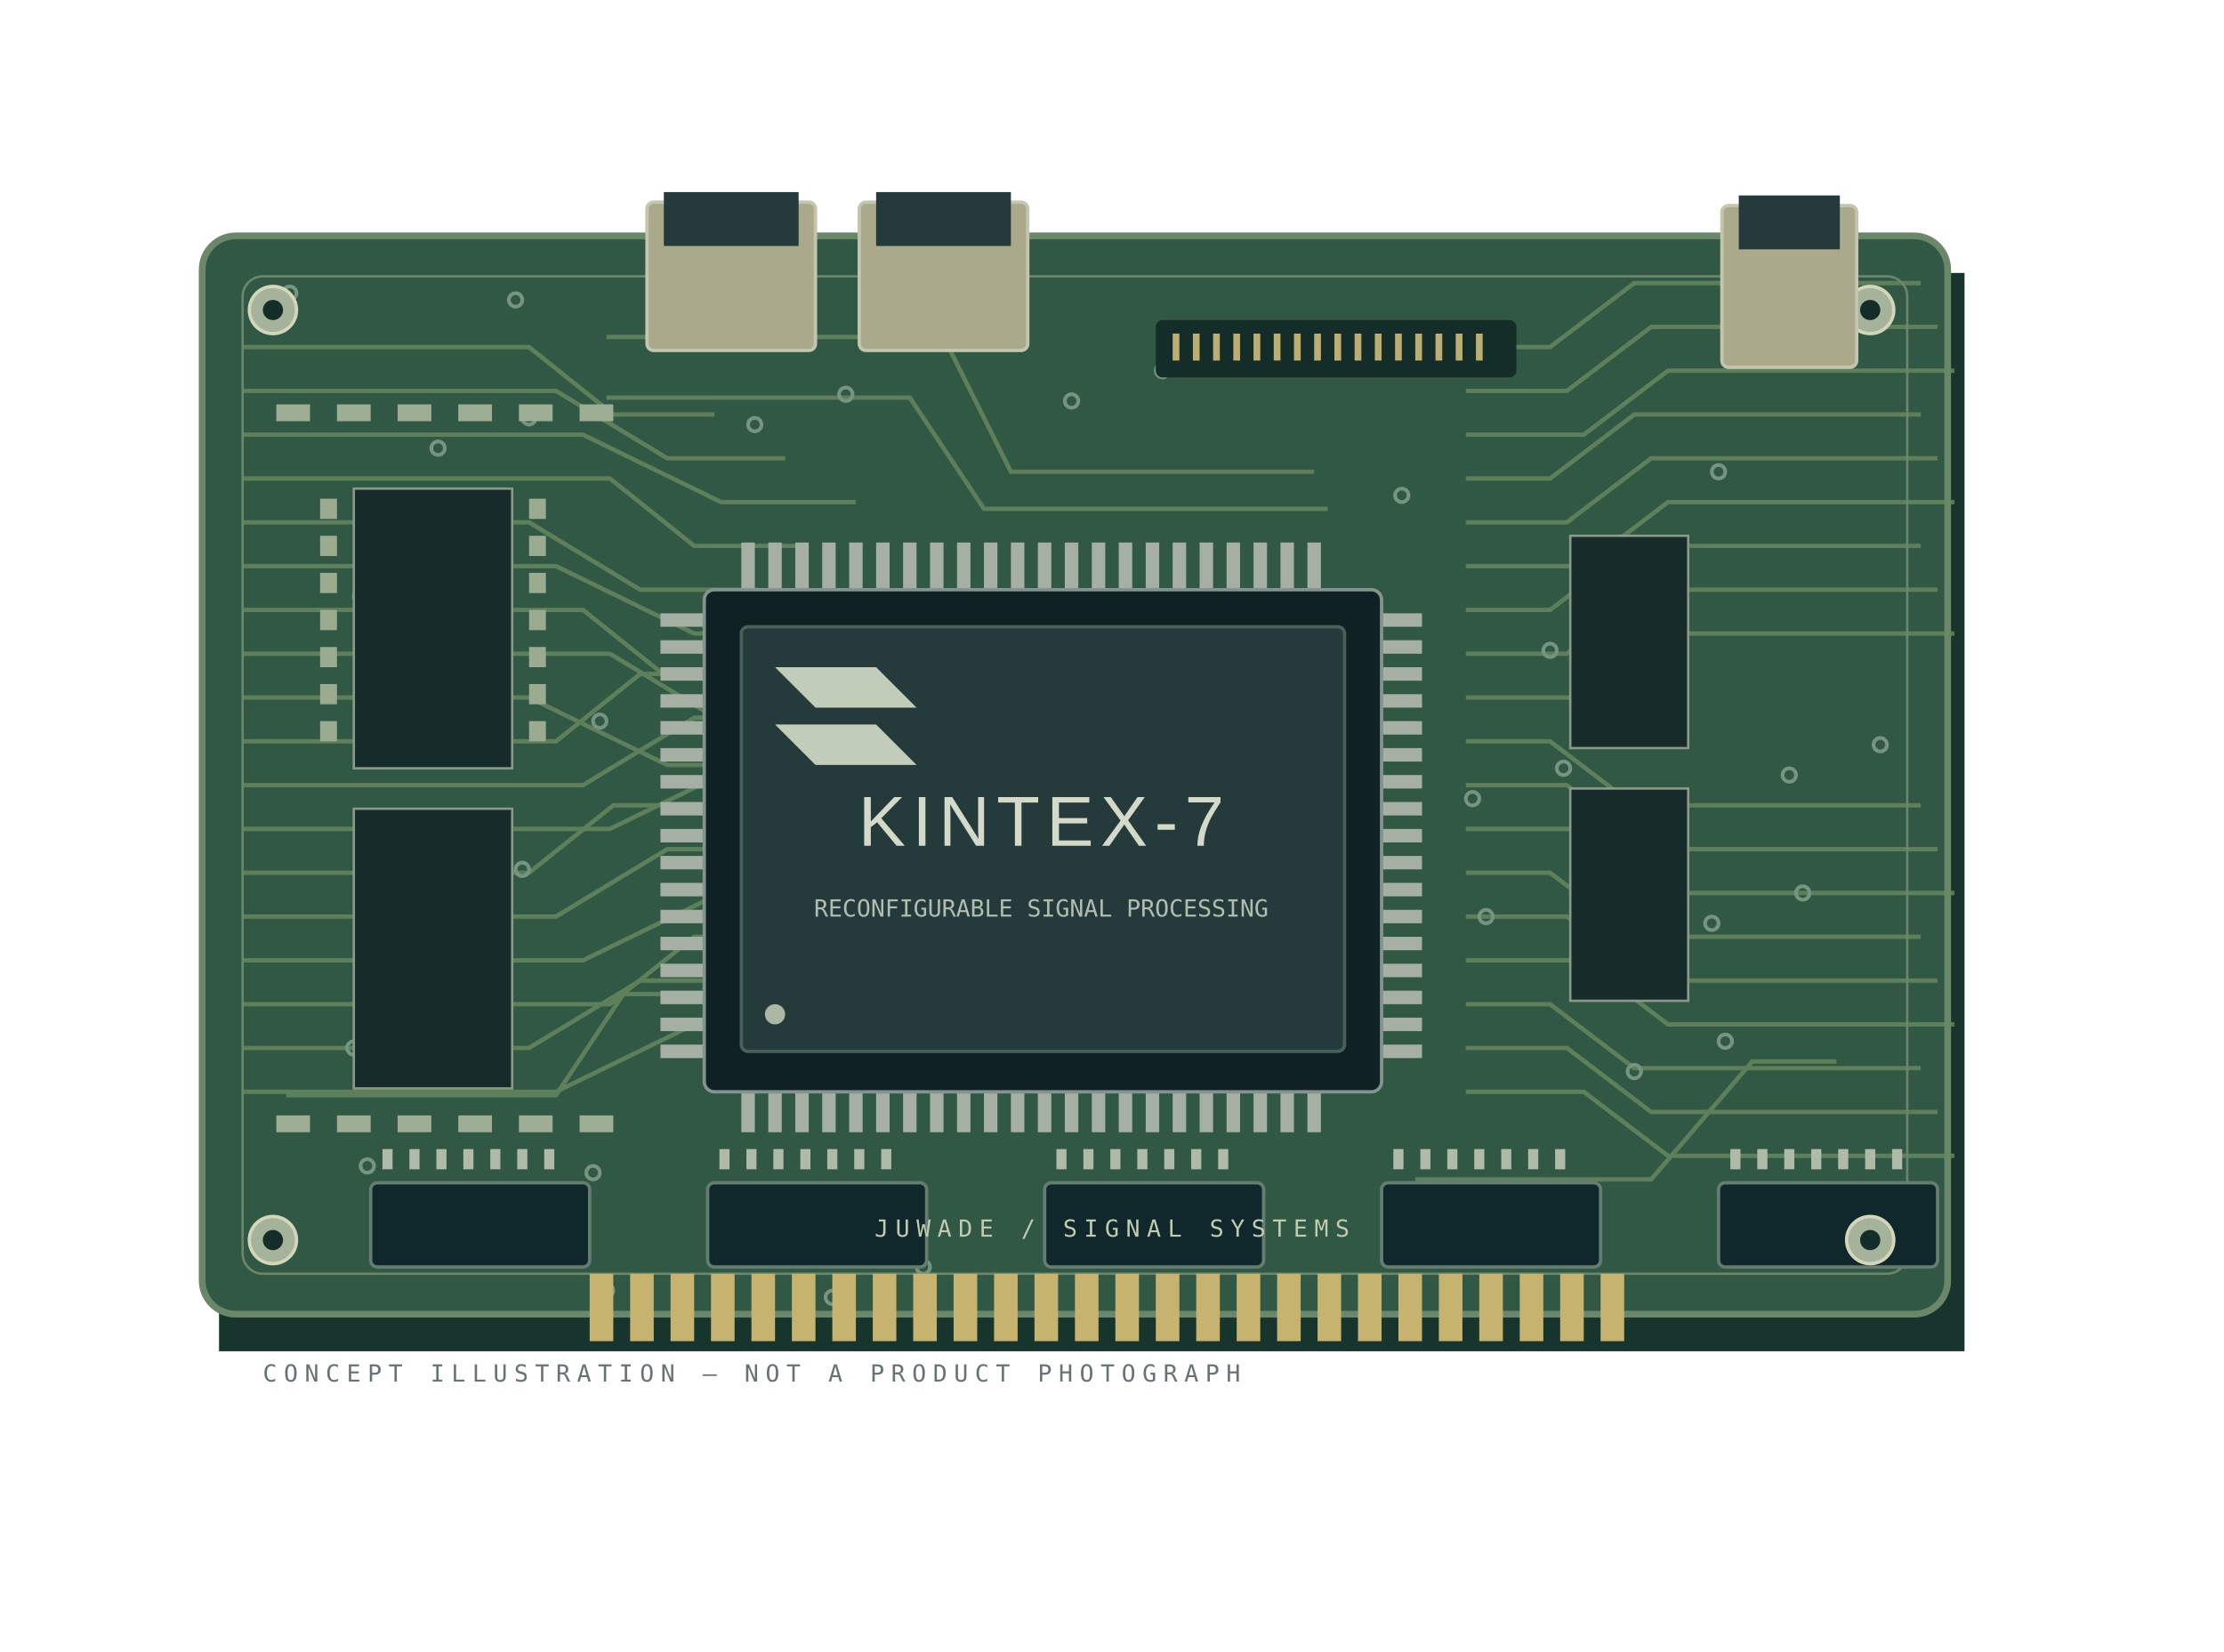
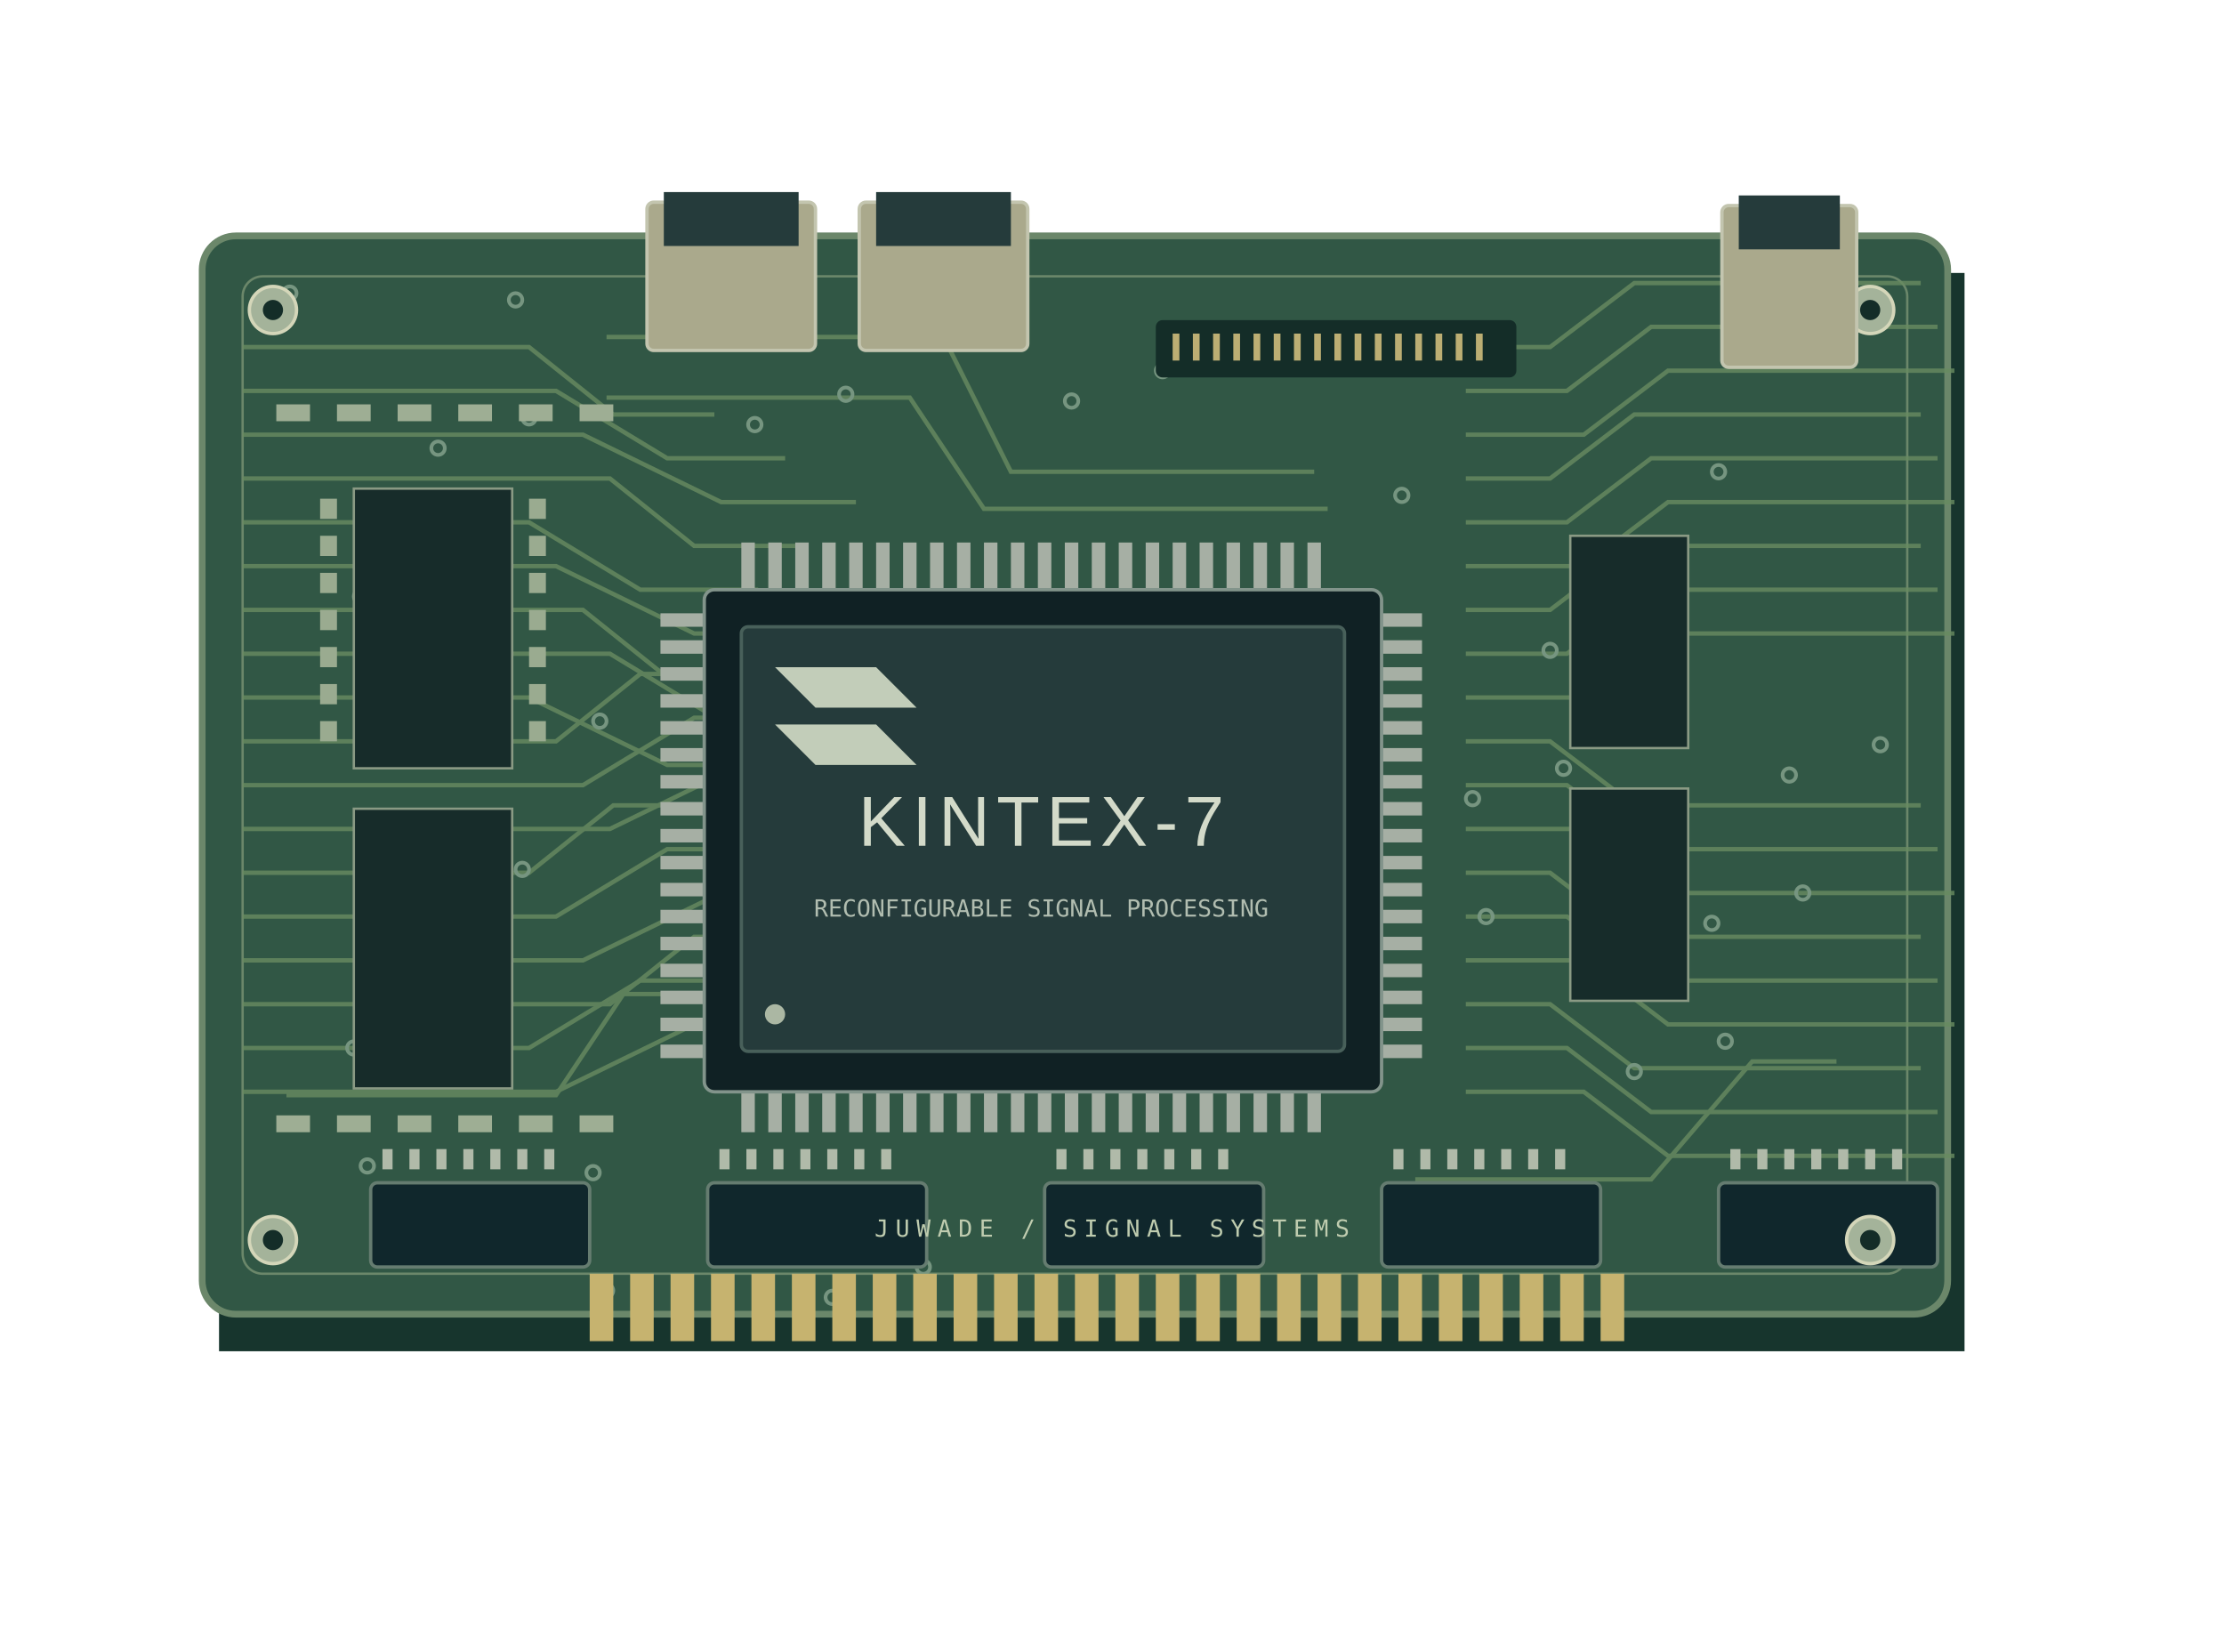
<svg xmlns="http://www.w3.org/2000/svg" viewBox="0 0 660 490">
  <path d="M65 81h518v320H65z" fill="#17352d" />
  <rect x="60" y="70" width="518" height="320" rx="10" fill="#315745" stroke="#6b876a" stroke-width="2" />
  <rect x="72" y="82" width="494" height="296" rx="6" fill="none" stroke="#6b876a" stroke-width=".7" />
  <g fill="none" stroke="#688b60" stroke-width="1.3" opacity=".8">
    <path d="M72 103h85l25 20h30" />
    <path d="M435 103h25l25 -19h85" />
    <path d="M72 116h93l33 20h35" />
    <path d="M435 116h30l25 -19h85" />
    <path d="M72 129h101l41 20h40" />
    <path d="M435 129h35l25 -19h85" />
    <path d="M72 142h109l25 20h30" />
    <path d="M435 142h25l25 -19h85" />
    <path d="M72 155h85l33 20h35" />
    <path d="M435 155h30l25 -19h85" />
    <path d="M72 168h93l41 20h40" />
    <path d="M435 168h35l25 -19h85" />
    <path d="M72 181h101l25 20h30" />
    <path d="M435 181h25l25 -19h85" />
    <path d="M72 194h109l33 20h35" />
    <path d="M435 194h30l25 -19h85" />
    <path d="M72 207h85l41 20h40" />
    <path d="M435 207h35l25 -19h85" />
    <path d="M72 220h93l25 -20h30" />
    <path d="M435 220h25l25 19h85" />
    <path d="M72 233h101l33 -20h35" />
    <path d="M435 233h30l25 19h85" />
    <path d="M72 246h109l41 -20h40" />
    <path d="M435 246h35l25 19h85" />
    <path d="M72 259h85l25 -20h30" />
    <path d="M435 259h25l25 19h85" />
    <path d="M72 272h93l33 -20h35" />
    <path d="M435 272h30l25 19h85" />
    <path d="M72 285h101l41 -20h40" />
    <path d="M435 285h35l25 19h85" />
    <path d="M72 298h109l25 -20h30" />
    <path d="M435 298h25l25 19h85" />
    <path d="M72 311h85l33 -20h35" />
    <path d="M435 311h30l25 19h85" />
    <path d="M72 324h93l41 -20h40" />
    <path d="M435 324h35l25 19h85" />
    <path d="M180 100h100l20 40h90M180 118h90l22 33h102M420 350h70l30-35h25M85 325h80l20-30h18" />
  </g>
  <circle cx="86" cy="87" r="2" fill="none" stroke="#769580" stroke-width="1.1" />
  <circle cx="157" cy="124" r="2" fill="none" stroke="#769580" stroke-width="1.1" />
  <circle cx="441" cy="272" r="2" fill="none" stroke="#769580" stroke-width="1.1" />
  <circle cx="512" cy="309" r="2" fill="none" stroke="#769580" stroke-width="1.1" />
  <circle cx="109" cy="346" r="2" fill="none" stroke="#769580" stroke-width="1.1" />
  <circle cx="180" cy="383" r="2" fill="none" stroke="#769580" stroke-width="1.1" />
  <circle cx="251" cy="117" r="2" fill="none" stroke="#769580" stroke-width="1.1" />
  <circle cx="464" cy="228" r="2" fill="none" stroke="#769580" stroke-width="1.1" />
  <circle cx="535" cy="265" r="2" fill="none" stroke="#769580" stroke-width="1.1" />
  <circle cx="132" cy="302" r="2" fill="none" stroke="#769580" stroke-width="1.1" />
  <circle cx="274" cy="376" r="2" fill="none" stroke="#769580" stroke-width="1.1" />
  <circle cx="345" cy="110" r="2" fill="none" stroke="#769580" stroke-width="1.1" />
  <circle cx="416" cy="147" r="2" fill="none" stroke="#769580" stroke-width="1.1" />
  <circle cx="487" cy="184" r="2" fill="none" stroke="#769580" stroke-width="1.1" />
  <circle cx="558" cy="221" r="2" fill="none" stroke="#769580" stroke-width="1.1" />
  <circle cx="155" cy="258" r="2" fill="none" stroke="#769580" stroke-width="1.1" />
  <circle cx="368" cy="369" r="2" fill="none" stroke="#769580" stroke-width="1.1" />
  <circle cx="439" cy="103" r="2" fill="none" stroke="#769580" stroke-width="1.1" />
  <circle cx="510" cy="140" r="2" fill="none" stroke="#769580" stroke-width="1.1" />
  <circle cx="107" cy="177" r="2" fill="none" stroke="#769580" stroke-width="1.1" />
  <circle cx="178" cy="214" r="2" fill="none" stroke="#769580" stroke-width="1.1" />
  <circle cx="462" cy="362" r="2" fill="none" stroke="#769580" stroke-width="1.1" />
  <circle cx="533" cy="96" r="2" fill="none" stroke="#769580" stroke-width="1.1" />
  <circle cx="130" cy="133" r="2" fill="none" stroke="#769580" stroke-width="1.1" />
  <circle cx="485" cy="318" r="2" fill="none" stroke="#769580" stroke-width="1.1" />
  <circle cx="556" cy="355" r="2" fill="none" stroke="#769580" stroke-width="1.1" />
  <circle cx="153" cy="89" r="2" fill="none" stroke="#769580" stroke-width="1.1" />
  <circle cx="224" cy="126" r="2" fill="none" stroke="#769580" stroke-width="1.1" />
  <circle cx="437" cy="237" r="2" fill="none" stroke="#769580" stroke-width="1.1" />
  <circle cx="508" cy="274" r="2" fill="none" stroke="#769580" stroke-width="1.1" />
  <circle cx="105" cy="311" r="2" fill="none" stroke="#769580" stroke-width="1.1" />
  <circle cx="176" cy="348" r="2" fill="none" stroke="#769580" stroke-width="1.1" />
  <circle cx="247" cy="385" r="2" fill="none" stroke="#769580" stroke-width="1.1" />
  <circle cx="318" cy="119" r="2" fill="none" stroke="#769580" stroke-width="1.1" />
  <circle cx="460" cy="193" r="2" fill="none" stroke="#769580" stroke-width="1.1" />
  <circle cx="531" cy="230" r="2" fill="none" stroke="#769580" stroke-width="1.1" />
  <circle cx="128" cy="267" r="2" fill="none" stroke="#769580" stroke-width="1.1" />
  <g>
    <rect x="110" y="351" width="65" height="25" rx="2" fill="#10272c" stroke="#657c70" />
    <path d="M115 347v-6m8 6v-6m8 6v-6m8 6v-6m8 6v-6m8 6v-6m8 6v-6" stroke="#b0baa9" stroke-width="3" />
    <rect x="210" y="351" width="65" height="25" rx="2" fill="#10272c" stroke="#657c70" />
    <path d="M215 347v-6m8 6v-6m8 6v-6m8 6v-6m8 6v-6m8 6v-6m8 6v-6" stroke="#b0baa9" stroke-width="3" />
    <rect x="310" y="351" width="65" height="25" rx="2" fill="#10272c" stroke="#657c70" />
    <path d="M315 347v-6m8 6v-6m8 6v-6m8 6v-6m8 6v-6m8 6v-6m8 6v-6" stroke="#b0baa9" stroke-width="3" />
    <rect x="410" y="351" width="65" height="25" rx="2" fill="#10272c" stroke="#657c70" />
    <path d="M415 347v-6m8 6v-6m8 6v-6m8 6v-6m8 6v-6m8 6v-6m8 6v-6" stroke="#b0baa9" stroke-width="3" />
    <rect x="510" y="351" width="65" height="25" rx="2" fill="#10272c" stroke="#657c70" />
    <path d="M515 347v-6m8 6v-6m8 6v-6m8 6v-6m8 6v-6m8 6v-6m8 6v-6" stroke="#b0baa9" stroke-width="3" />
  </g>
  <g fill="#a4b39a" stroke="#d4d6b9" stroke-width="1">
    <circle cx="81" cy="92" r="7" />
    <circle cx="555" cy="92" r="7" />
    <circle cx="81" cy="368" r="7" />
    <circle cx="555" cy="368" r="7" />
  </g>
  <g fill="#142d28">
    <circle cx="81" cy="92" r="3" />
    <circle cx="555" cy="92" r="3" />
    <circle cx="81" cy="368" r="3" />
    <circle cx="555" cy="368" r="3" />
  </g>
  <path d="M222 176v-15M222 321v15" stroke="#a6afa4" stroke-width="4" />
  <path d="M230 176v-15M230 321v15" stroke="#a6afa4" stroke-width="4" />
  <path d="M238 176v-15M238 321v15" stroke="#a6afa4" stroke-width="4" />
  <path d="M246 176v-15M246 321v15" stroke="#a6afa4" stroke-width="4" />
  <path d="M254 176v-15M254 321v15" stroke="#a6afa4" stroke-width="4" />
  <path d="M262 176v-15M262 321v15" stroke="#a6afa4" stroke-width="4" />
  <path d="M270 176v-15M270 321v15" stroke="#a6afa4" stroke-width="4" />
  <path d="M278 176v-15M278 321v15" stroke="#a6afa4" stroke-width="4" />
  <path d="M286 176v-15M286 321v15" stroke="#a6afa4" stroke-width="4" />
  <path d="M294 176v-15M294 321v15" stroke="#a6afa4" stroke-width="4" />
  <path d="M302 176v-15M302 321v15" stroke="#a6afa4" stroke-width="4" />
  <path d="M310 176v-15M310 321v15" stroke="#a6afa4" stroke-width="4" />
  <path d="M318 176v-15M318 321v15" stroke="#a6afa4" stroke-width="4" />
  <path d="M326 176v-15M326 321v15" stroke="#a6afa4" stroke-width="4" />
  <path d="M334 176v-15M334 321v15" stroke="#a6afa4" stroke-width="4" />
  <path d="M342 176v-15M342 321v15" stroke="#a6afa4" stroke-width="4" />
  <path d="M350 176v-15M350 321v15" stroke="#a6afa4" stroke-width="4" />
  <path d="M358 176v-15M358 321v15" stroke="#a6afa4" stroke-width="4" />
  <path d="M366 176v-15M366 321v15" stroke="#a6afa4" stroke-width="4" />
  <path d="M374 176v-15M374 321v15" stroke="#a6afa4" stroke-width="4" />
  <path d="M382 176v-15M382 321v15" stroke="#a6afa4" stroke-width="4" />
  <path d="M390 176v-15M390 321v15" stroke="#a6afa4" stroke-width="4" />
  <path d="M211 184h-15M407 184h15" stroke="#a6afa4" stroke-width="4" />
  <path d="M211 192h-15M407 192h15" stroke="#a6afa4" stroke-width="4" />
  <path d="M211 200h-15M407 200h15" stroke="#a6afa4" stroke-width="4" />
  <path d="M211 208h-15M407 208h15" stroke="#a6afa4" stroke-width="4" />
  <path d="M211 216h-15M407 216h15" stroke="#a6afa4" stroke-width="4" />
  <path d="M211 224h-15M407 224h15" stroke="#a6afa4" stroke-width="4" />
  <path d="M211 232h-15M407 232h15" stroke="#a6afa4" stroke-width="4" />
  <path d="M211 240h-15M407 240h15" stroke="#a6afa4" stroke-width="4" />
  <path d="M211 248h-15M407 248h15" stroke="#a6afa4" stroke-width="4" />
  <path d="M211 256h-15M407 256h15" stroke="#a6afa4" stroke-width="4" />
  <path d="M211 264h-15M407 264h15" stroke="#a6afa4" stroke-width="4" />
  <path d="M211 272h-15M407 272h15" stroke="#a6afa4" stroke-width="4" />
  <path d="M211 280h-15M407 280h15" stroke="#a6afa4" stroke-width="4" />
  <path d="M211 288h-15M407 288h15" stroke="#a6afa4" stroke-width="4" />
  <path d="M211 296h-15M407 296h15" stroke="#a6afa4" stroke-width="4" />
  <path d="M211 304h-15M407 304h15" stroke="#a6afa4" stroke-width="4" />
  <path d="M211 312h-15M407 312h15" stroke="#a6afa4" stroke-width="4" />
  <rect x="209" y="175" width="201" height="149" rx="3" fill="#102124" stroke="#82948b" />
  <rect x="220" y="186" width="179" height="126" rx="2" fill="#253b3b" stroke="#48605a" />
  <path d="M230 198h30l12 12h-30ZM230 215h30l12 12h-30Z" fill="#c2cdb9" />
  <text x="309" y="251" text-anchor="middle" font-family="Arial,sans-serif" font-size="21" fill="#d3dac9" letter-spacing="2">KINTEX-7</text>
  <text x="309" y="272" text-anchor="middle" font-family="monospace" font-size="7" fill="#b1bdb0">RECONFIGURABLE SIGNAL PROCESSING</text>
  <circle cx="230" cy="301" r="3" fill="#abb7a3" />
  <g fill="#172c2a" stroke="#8a9a84" stroke-width=".7">
    <rect x="105" y="145" width="47" height="83" />
    <rect x="105" y="240" width="47" height="83" />
    <rect x="466" y="159" width="35" height="63" />
    <rect x="466" y="234" width="35" height="63" />
  </g>
  <g fill="#9aab90">
    <path d="M100 148h-5v6h5m0 5h-5v6h5m0 5h-5v6h5m0 5h-5v6h5m0 5h-5v6h5m0 5h-5v6h5m0 5h-5v6h5" />
    <path d="M157 148h5v6h-5m0 5h5v6h-5m0 5h5v6h-5m0 5h5v6h-5m0 5h5v6h-5m0 5h5v6h-5m0 5h5v6h-5" />
  </g>
  <g fill="#aaa98c" stroke="#c3c5af">
    <rect x="192" y="60" width="50" height="44" rx="2" />
    <rect x="255" y="60" width="50" height="44" rx="2" />
    <rect x="511" y="61" width="40" height="48" rx="2" />
  </g>
  <g fill="#253b3b">
    <rect x="197" y="57" width="40" height="16" />
    <rect x="260" y="57" width="40" height="16" />
    <rect x="516" y="58" width="30" height="16" />
  </g>
  <g fill="#c6b36f">
    <rect x="175" y="378" width="7" height="20" />
    <rect x="187" y="378" width="7" height="20" />
    <rect x="199" y="378" width="7" height="20" />
    <rect x="211" y="378" width="7" height="20" />
    <rect x="223" y="378" width="7" height="20" />
    <rect x="235" y="378" width="7" height="20" />
    <rect x="247" y="378" width="7" height="20" />
    <rect x="259" y="378" width="7" height="20" />
    <rect x="271" y="378" width="7" height="20" />
    <rect x="283" y="378" width="7" height="20" />
    <rect x="295" y="378" width="7" height="20" />
    <rect x="307" y="378" width="7" height="20" />
    <rect x="319" y="378" width="7" height="20" />
    <rect x="331" y="378" width="7" height="20" />
    <rect x="343" y="378" width="7" height="20" />
    <rect x="355" y="378" width="7" height="20" />
    <rect x="367" y="378" width="7" height="20" />
    <rect x="379" y="378" width="7" height="20" />
    <rect x="391" y="378" width="7" height="20" />
    <rect x="403" y="378" width="7" height="20" />
    <rect x="415" y="378" width="7" height="20" />
    <rect x="427" y="378" width="7" height="20" />
    <rect x="439" y="378" width="7" height="20" />
    <rect x="451" y="378" width="7" height="20" />
    <rect x="463" y="378" width="7" height="20" />
    <rect x="475" y="378" width="7" height="20" />
  </g>
  <rect x="343" y="95" width="107" height="17" rx="2" fill="#142d28" />
  <g fill="#bcae73">
    <rect x="348" y="99" width="2" height="8" />
    <rect x="354" y="99" width="2" height="8" />
    <rect x="360" y="99" width="2" height="8" />
    <rect x="366" y="99" width="2" height="8" />
    <rect x="372" y="99" width="2" height="8" />
    <rect x="378" y="99" width="2" height="8" />
    <rect x="384" y="99" width="2" height="8" />
    <rect x="390" y="99" width="2" height="8" />
    <rect x="396" y="99" width="2" height="8" />
    <rect x="402" y="99" width="2" height="8" />
    <rect x="408" y="99" width="2" height="8" />
    <rect x="414" y="99" width="2" height="8" />
    <rect x="420" y="99" width="2" height="8" />
    <rect x="426" y="99" width="2" height="8" />
    <rect x="432" y="99" width="2" height="8" />
    <rect x="438" y="99" width="2" height="8" />
  </g>
  <g fill="#9eae94">
    <rect x="82" y="120" width="10" height="5" />
    <rect x="100" y="120" width="10" height="5" />
    <rect x="118" y="120" width="10" height="5" />
    <rect x="136" y="120" width="10" height="5" />
    <rect x="154" y="120" width="10" height="5" />
    <rect x="172" y="120" width="10" height="5" />
    <rect x="82" y="331" width="10" height="5" />
    <rect x="100" y="331" width="10" height="5" />
    <rect x="118" y="331" width="10" height="5" />
    <rect x="136" y="331" width="10" height="5" />
    <rect x="154" y="331" width="10" height="5" />
    <rect x="172" y="331" width="10" height="5" />
  </g>
  <text x="330" y="367" text-anchor="middle" fill="#bfccaf" font-family="monospace" font-size="7" letter-spacing="2">JUWADE / SIGNAL SYSTEMS</text>
-   <text x="78" y="410" fill="#667273" font-family="monospace" font-size="7" letter-spacing="2">CONCEPT ILLUSTRATION — NOT A PRODUCT PHOTOGRAPH</text>
</svg>
